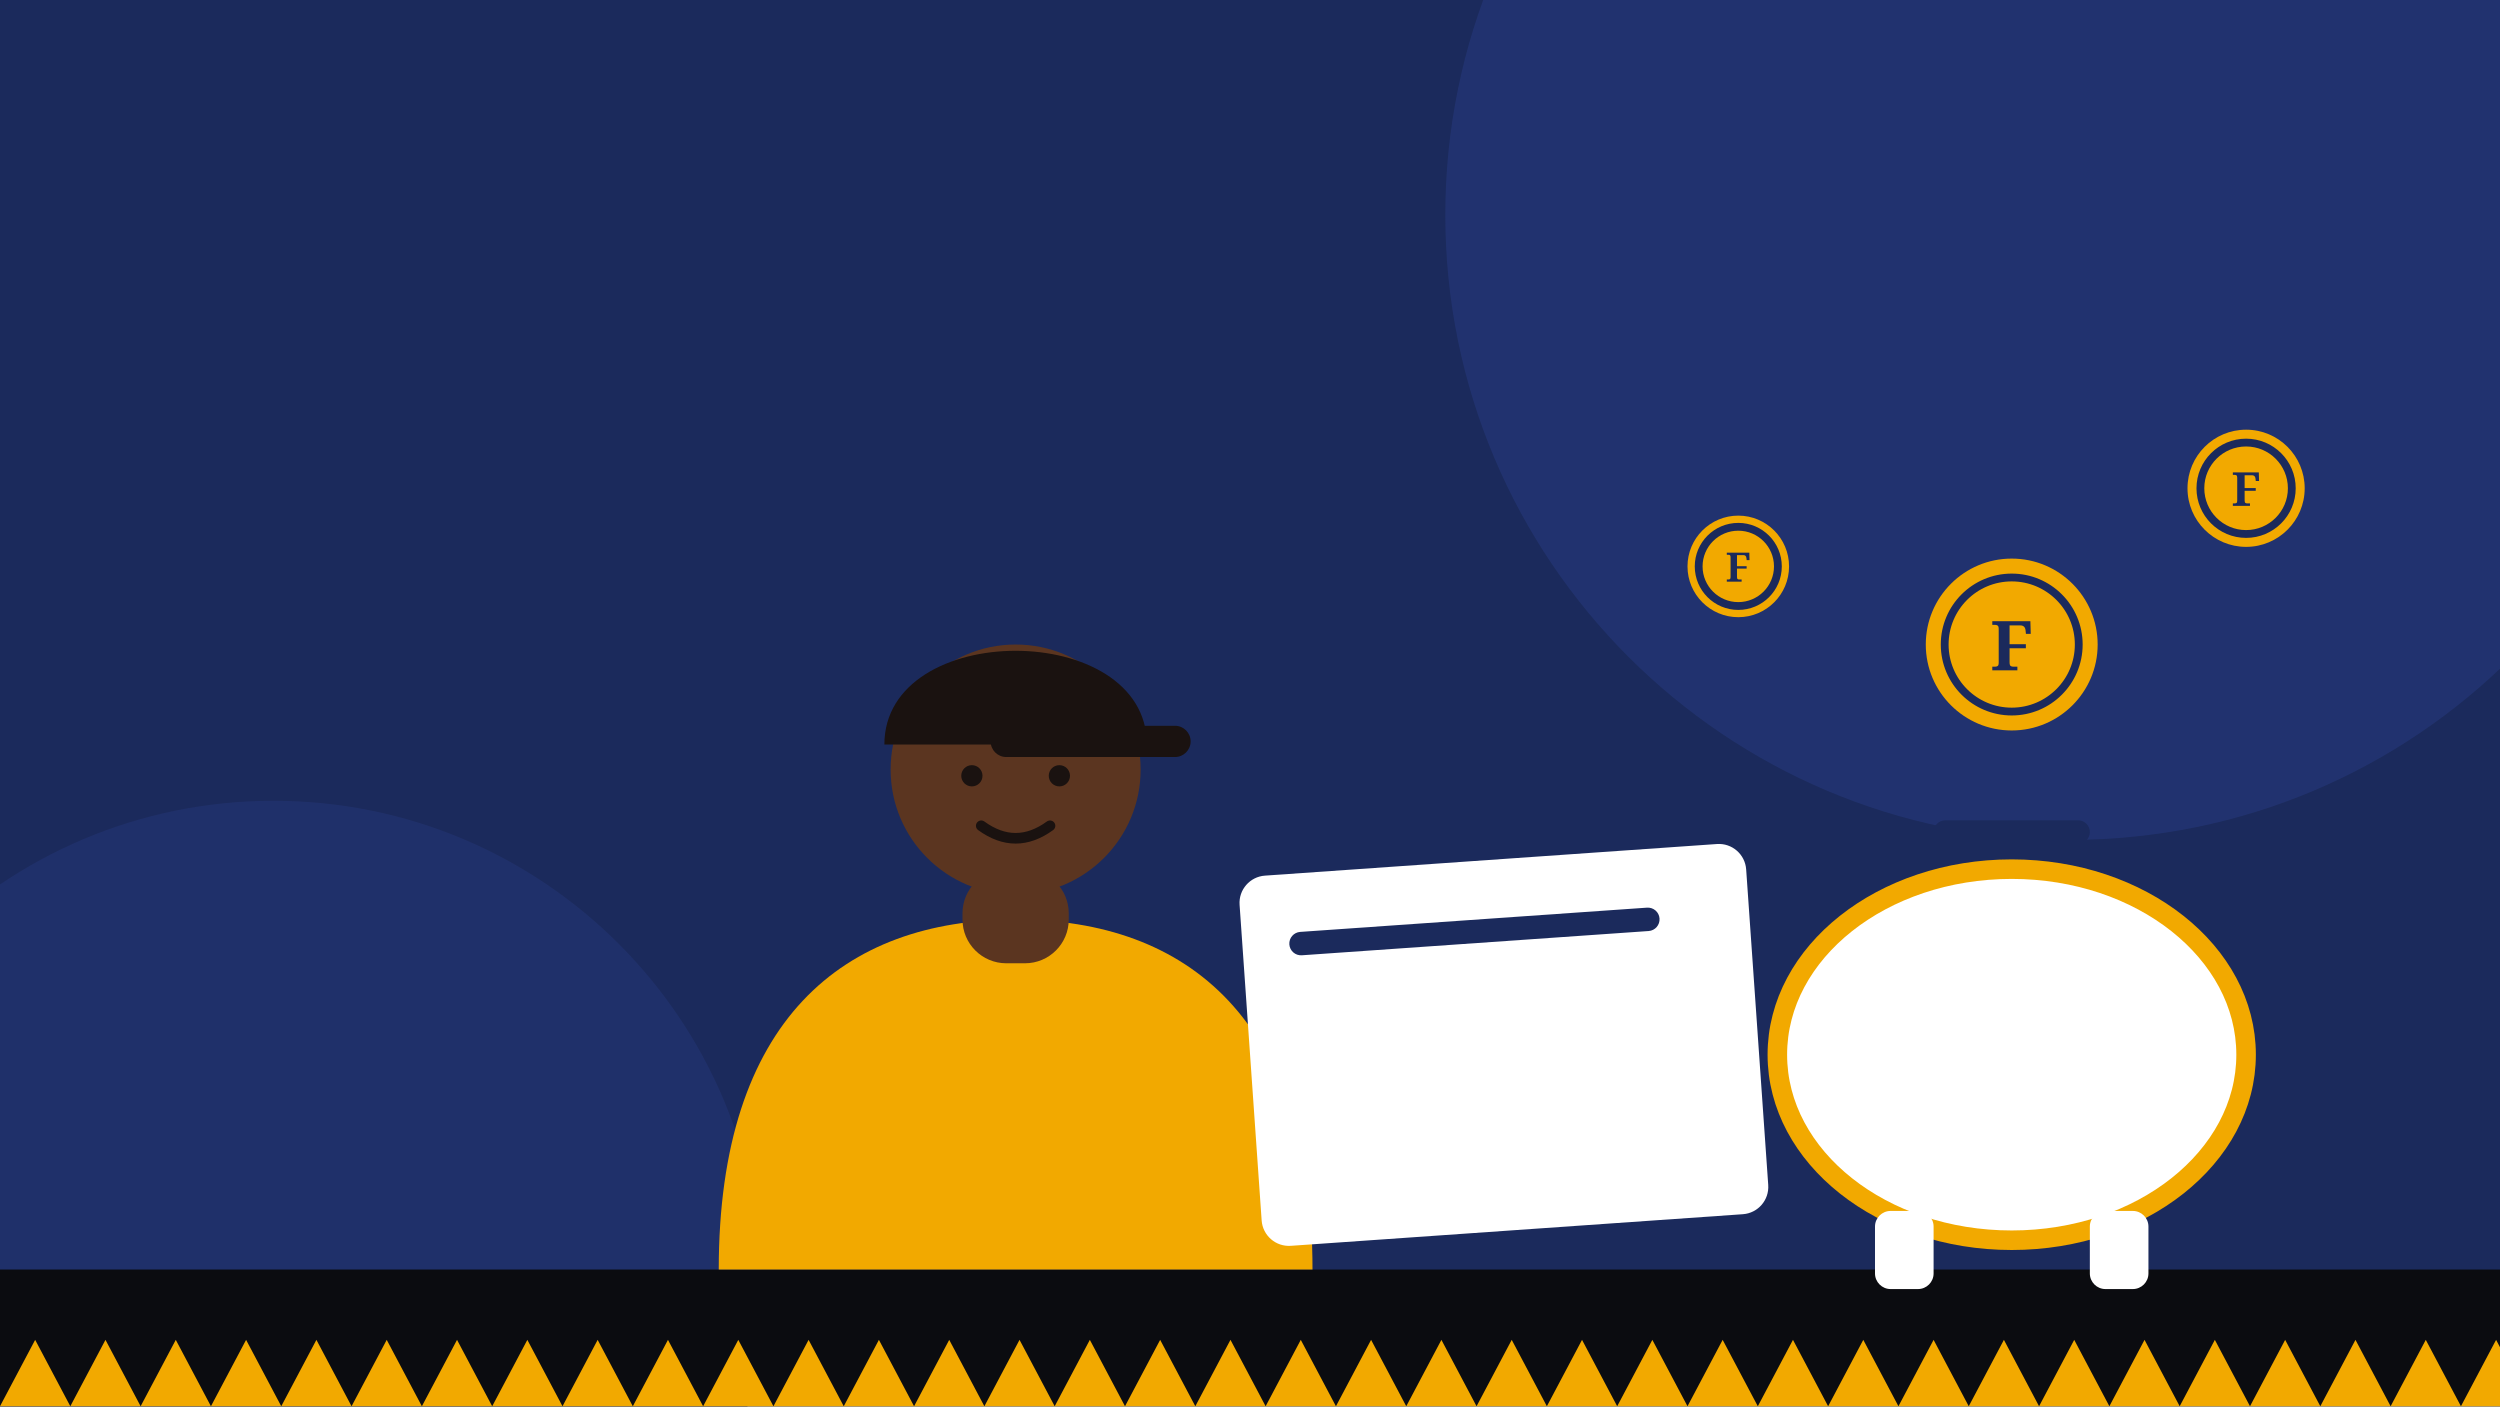
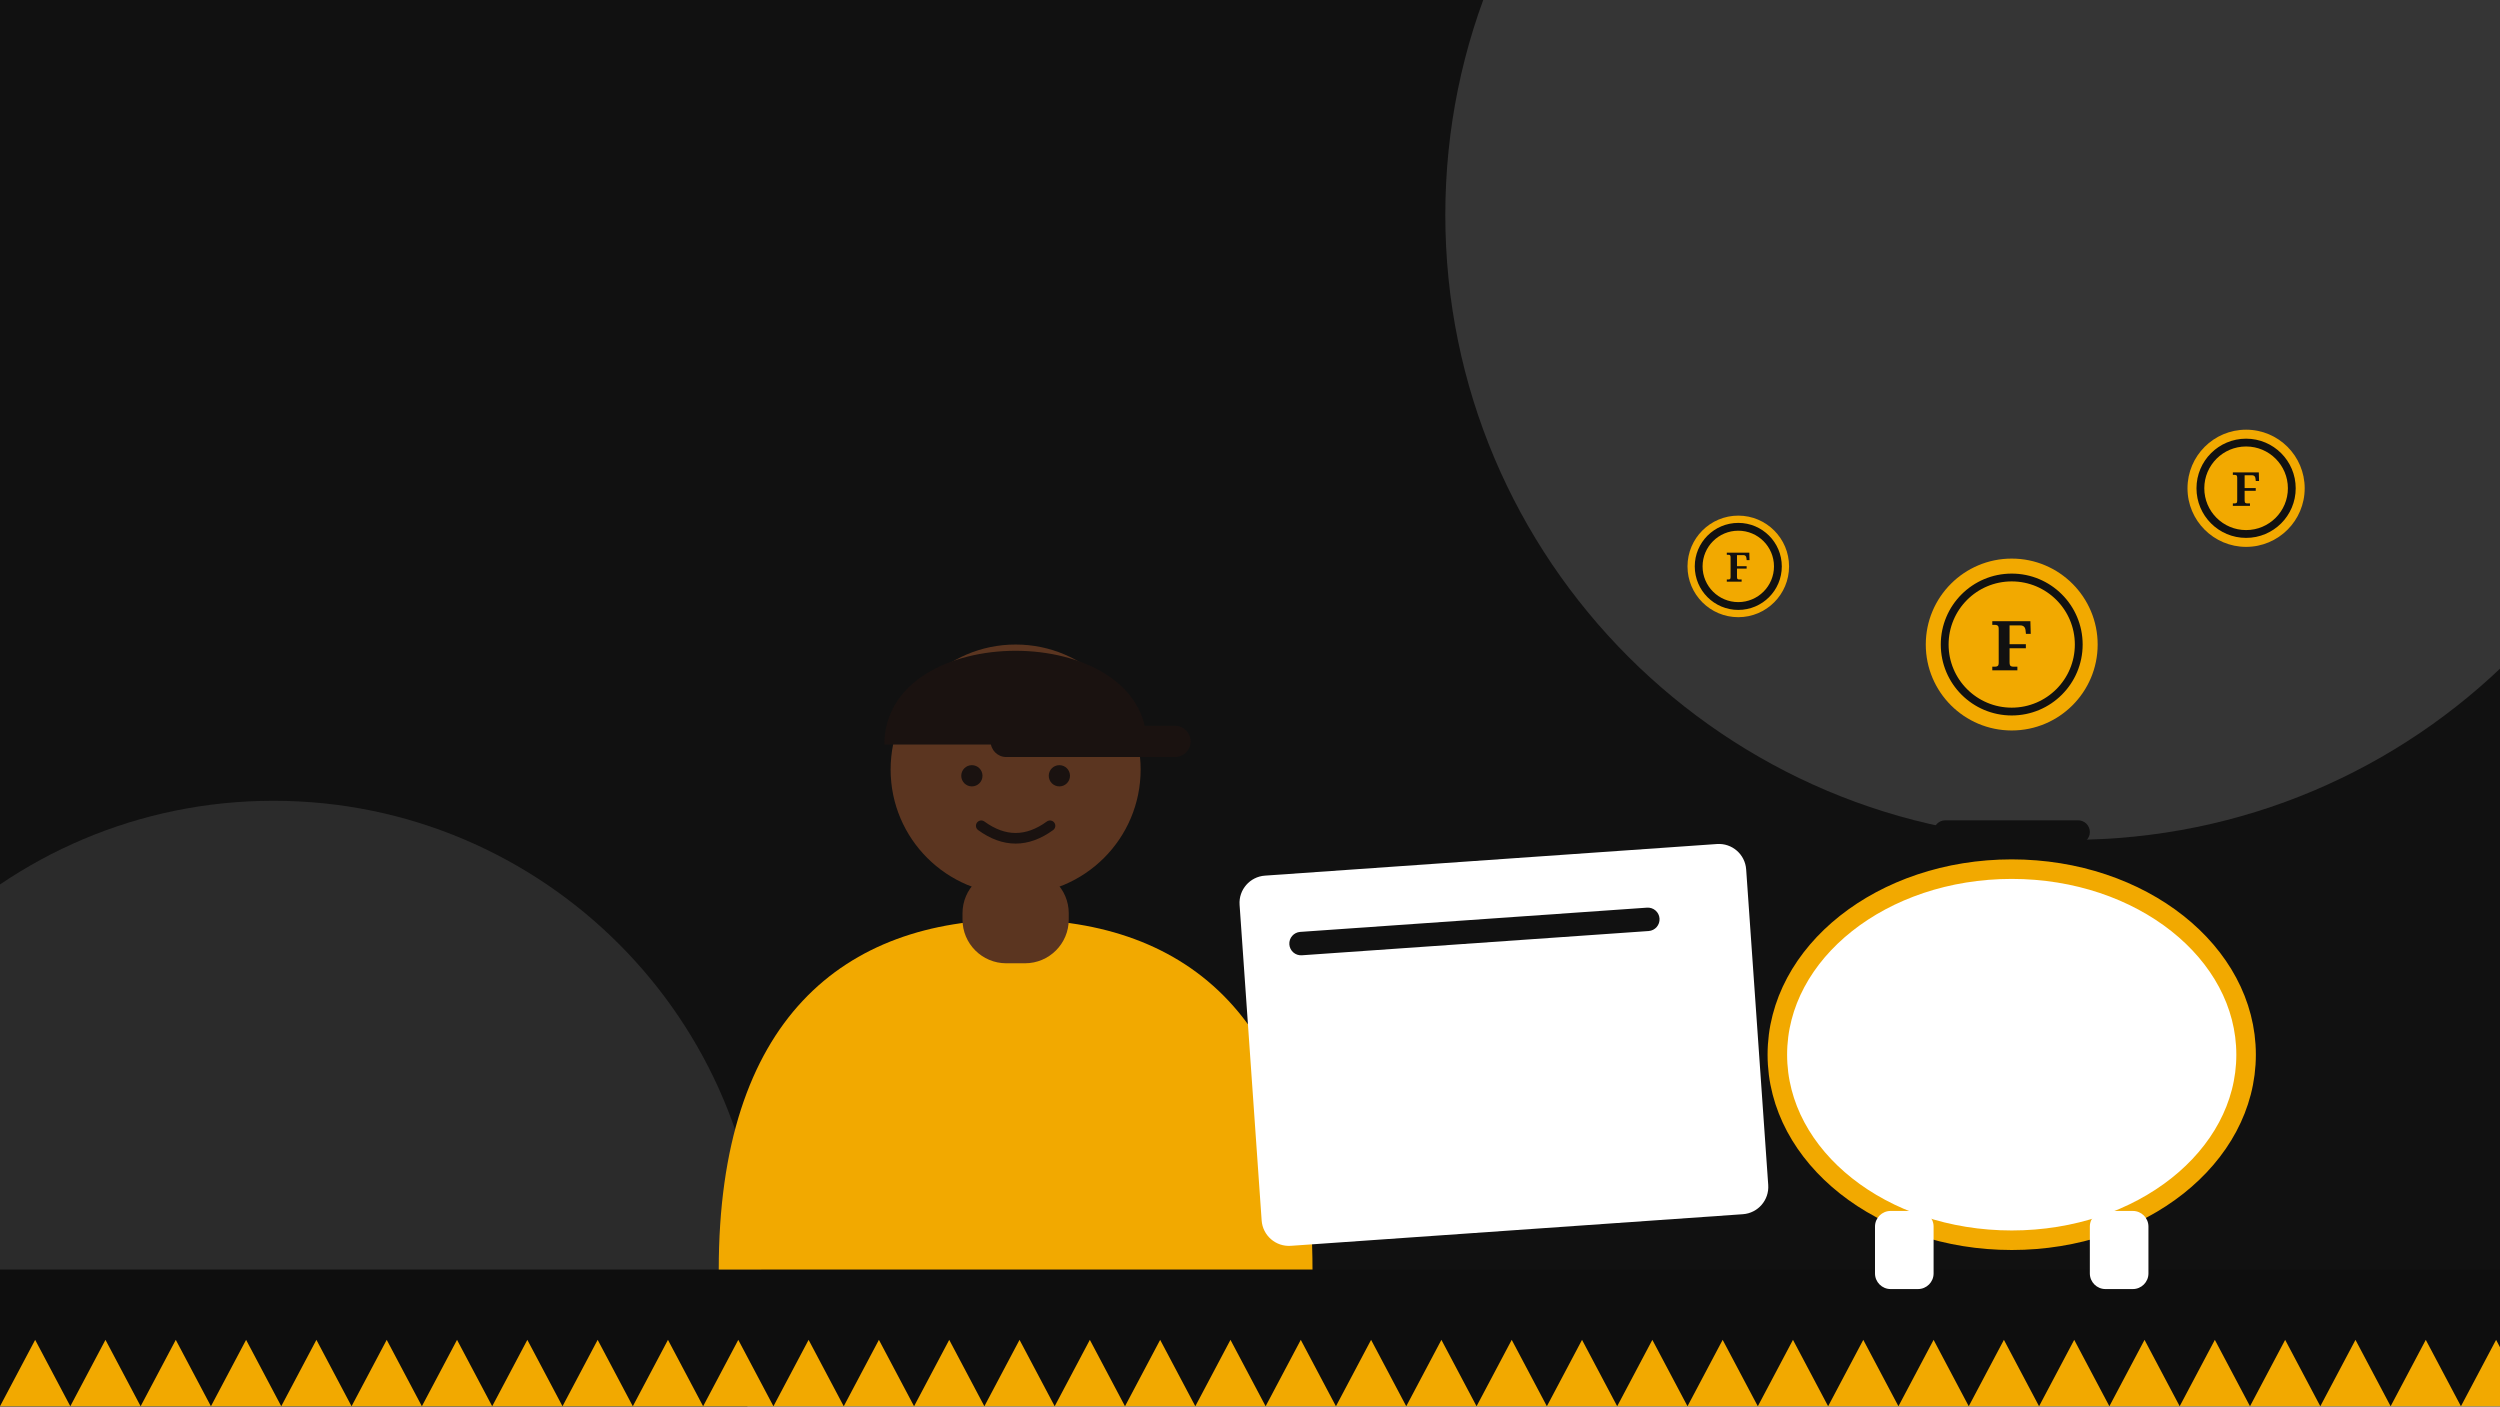
<svg xmlns="http://www.w3.org/2000/svg" viewBox="0 0 1280 720" role="img" aria-hidden="true">
-   <rect width="1280" height="720" fill="#1b2a5c" />
-   <circle cx="1060" cy="110" r="320" fill="#26397f" opacity=".55" />
-   <circle cx="140" cy="660" r="250" fill="#26397f" opacity=".4" />
-   <rect x="0" y="650" width="1280" height="70" fill="#0b0c10" />
+   <rect width="1280" height="720" fill="#111111" />
+   <circle cx="1060" cy="110" r="320" fill="#525252" opacity=".55" />
+   <circle cx="140" cy="660" r="250" fill="#525252" opacity=".4" />
+   <rect x="0" y="650" width="1280" height="70" fill="#0e0e0e" />
  <path d="M0 720 l18 -34 l18 34Z" fill="#f2a900" />
  <path d="M36 720 l18 -34 l18 34Z" fill="#f2a900" />
  <path d="M72 720 l18 -34 l18 34Z" fill="#f2a900" />
  <path d="M108 720 l18 -34 l18 34Z" fill="#f2a900" />
  <path d="M144 720 l18 -34 l18 34Z" fill="#f2a900" />
  <path d="M180 720 l18 -34 l18 34Z" fill="#f2a900" />
  <path d="M216 720 l18 -34 l18 34Z" fill="#f2a900" />
  <path d="M252 720 l18 -34 l18 34Z" fill="#f2a900" />
  <path d="M288 720 l18 -34 l18 34Z" fill="#f2a900" />
  <path d="M324 720 l18 -34 l18 34Z" fill="#f2a900" />
  <path d="M360 720 l18 -34 l18 34Z" fill="#f2a900" />
  <path d="M396 720 l18 -34 l18 34Z" fill="#f2a900" />
  <path d="M432 720 l18 -34 l18 34Z" fill="#f2a900" />
  <path d="M468 720 l18 -34 l18 34Z" fill="#f2a900" />
  <path d="M504 720 l18 -34 l18 34Z" fill="#f2a900" />
  <path d="M540 720 l18 -34 l18 34Z" fill="#f2a900" />
  <path d="M576 720 l18 -34 l18 34Z" fill="#f2a900" />
  <path d="M612 720 l18 -34 l18 34Z" fill="#f2a900" />
  <path d="M648 720 l18 -34 l18 34Z" fill="#f2a900" />
  <path d="M684 720 l18 -34 l18 34Z" fill="#f2a900" />
  <path d="M720 720 l18 -34 l18 34Z" fill="#f2a900" />
  <path d="M756 720 l18 -34 l18 34Z" fill="#f2a900" />
  <path d="M792 720 l18 -34 l18 34Z" fill="#f2a900" />
  <path d="M828 720 l18 -34 l18 34Z" fill="#f2a900" />
  <path d="M864 720 l18 -34 l18 34Z" fill="#f2a900" />
  <path d="M900 720 l18 -34 l18 34Z" fill="#f2a900" />
  <path d="M936 720 l18 -34 l18 34Z" fill="#f2a900" />
  <path d="M972 720 l18 -34 l18 34Z" fill="#f2a900" />
  <path d="M1008 720 l18 -34 l18 34Z" fill="#f2a900" />
  <path d="M1044 720 l18 -34 l18 34Z" fill="#f2a900" />
  <path d="M1080 720 l18 -34 l18 34Z" fill="#f2a900" />
  <path d="M1116 720 l18 -34 l18 34Z" fill="#f2a900" />
  <path d="M1152 720 l18 -34 l18 34Z" fill="#f2a900" />
  <path d="M1188 720 l18 -34 l18 34Z" fill="#f2a900" />
  <path d="M1224 720 l18 -34 l18 34Z" fill="#f2a900" />
  <path d="M1260 720 l18 -34 l18 34Z" fill="#f2a900" />
  <g transform="translate(520 650) scale(1.6)">
    <path d="M-95 0 C-95 -80 -55 -112 0 -112 C55 -112 95 -80 95 0 Z" fill="#f2a900" />
    <rect x="-17" y="-128" width="34" height="30" rx="14" fill="#5b3520" />
    <circle cx="0" cy="-160" r="40" fill="#5b3520" />
    <path d="M-42 -168 C-42 -208 42 -208 42 -168Z" fill="#1a1210" />
    <rect x="-8" y="-174" width="64" height="10" rx="5" fill="#1a1210" />
    <circle cx="-14" cy="-158" r="3.4" fill="#1a1210" />
    <circle cx="14" cy="-158" r="3.4" fill="#1a1210" />
    <path d="M-11 -142 Q0 -134 11 -142" fill="none" stroke="#1a1210" stroke-width="3.4" stroke-linecap="round" />
  </g>
  <rect x="640" y="440" width="260" height="190" rx="14" fill="#fff" transform="rotate(-4 770 535)" />
-   <rect x="664" y="470" width="190" height="12" rx="6" fill="#1b2a5c" transform="rotate(-4 770 535)" />
+   <rect x="664" y="470" width="190" height="12" rx="6" fill="#111111" transform="rotate(-4 770 535)" />
  <ellipse cx="1030" cy="540" rx="120" ry="95" fill="#fff" />
-   <rect x="990" y="420" width="80" height="12" rx="6" fill="#1b2a5c" />
+   <rect x="990" y="420" width="80" height="12" rx="6" fill="#111111" />
  <ellipse cx="1030" cy="540" rx="120" ry="95" fill="none" stroke="#f2a900" stroke-width="10" />
  <rect x="960" y="620" width="30" height="40" rx="8" fill="#fff" />
  <rect x="1070" y="620" width="30" height="40" rx="8" fill="#fff" />
  <circle cx="1030" cy="330" r="44" fill="#f2a900" />
-   <circle cx="1030" cy="330" r="34.32" fill="none" stroke="#1b2a5c" stroke-width="4" />
-   <text x="1030" y="343.2" text-anchor="middle" font-family="Georgia,serif" font-size="35.2" font-weight="700" fill="#1b2a5c">F</text>
+   <circle cx="1030" cy="330" r="34.32" fill="none" stroke="#111111" stroke-width="4" />
+   <text x="1030" y="343.2" text-anchor="middle" font-family="Georgia,serif" font-size="35.2" font-weight="700" fill="#111111">F</text>
  <circle cx="1150" cy="250" r="30" fill="#f2a900" />
-   <circle cx="1150" cy="250" r="23.4" fill="none" stroke="#1b2a5c" stroke-width="4" />
-   <text x="1150" y="259.0" text-anchor="middle" font-family="Georgia,serif" font-size="24.0" font-weight="700" fill="#1b2a5c">F</text>
+   <circle cx="1150" cy="250" r="23.4" fill="none" stroke="#111111" stroke-width="4" />
+   <text x="1150" y="259.0" text-anchor="middle" font-family="Georgia,serif" font-size="24.0" font-weight="700" fill="#111111">F</text>
  <circle cx="890" cy="290" r="26" fill="#f2a900" />
-   <circle cx="890" cy="290" r="20.28" fill="none" stroke="#1b2a5c" stroke-width="4" />
-   <text x="890" y="297.8" text-anchor="middle" font-family="Georgia,serif" font-size="20.8" font-weight="700" fill="#1b2a5c">F</text>
+   <circle cx="890" cy="290" r="20.28" fill="none" stroke="#111111" stroke-width="4" />
+   <text x="890" y="297.8" text-anchor="middle" font-family="Georgia,serif" font-size="20.8" font-weight="700" fill="#111111">F</text>
</svg>
